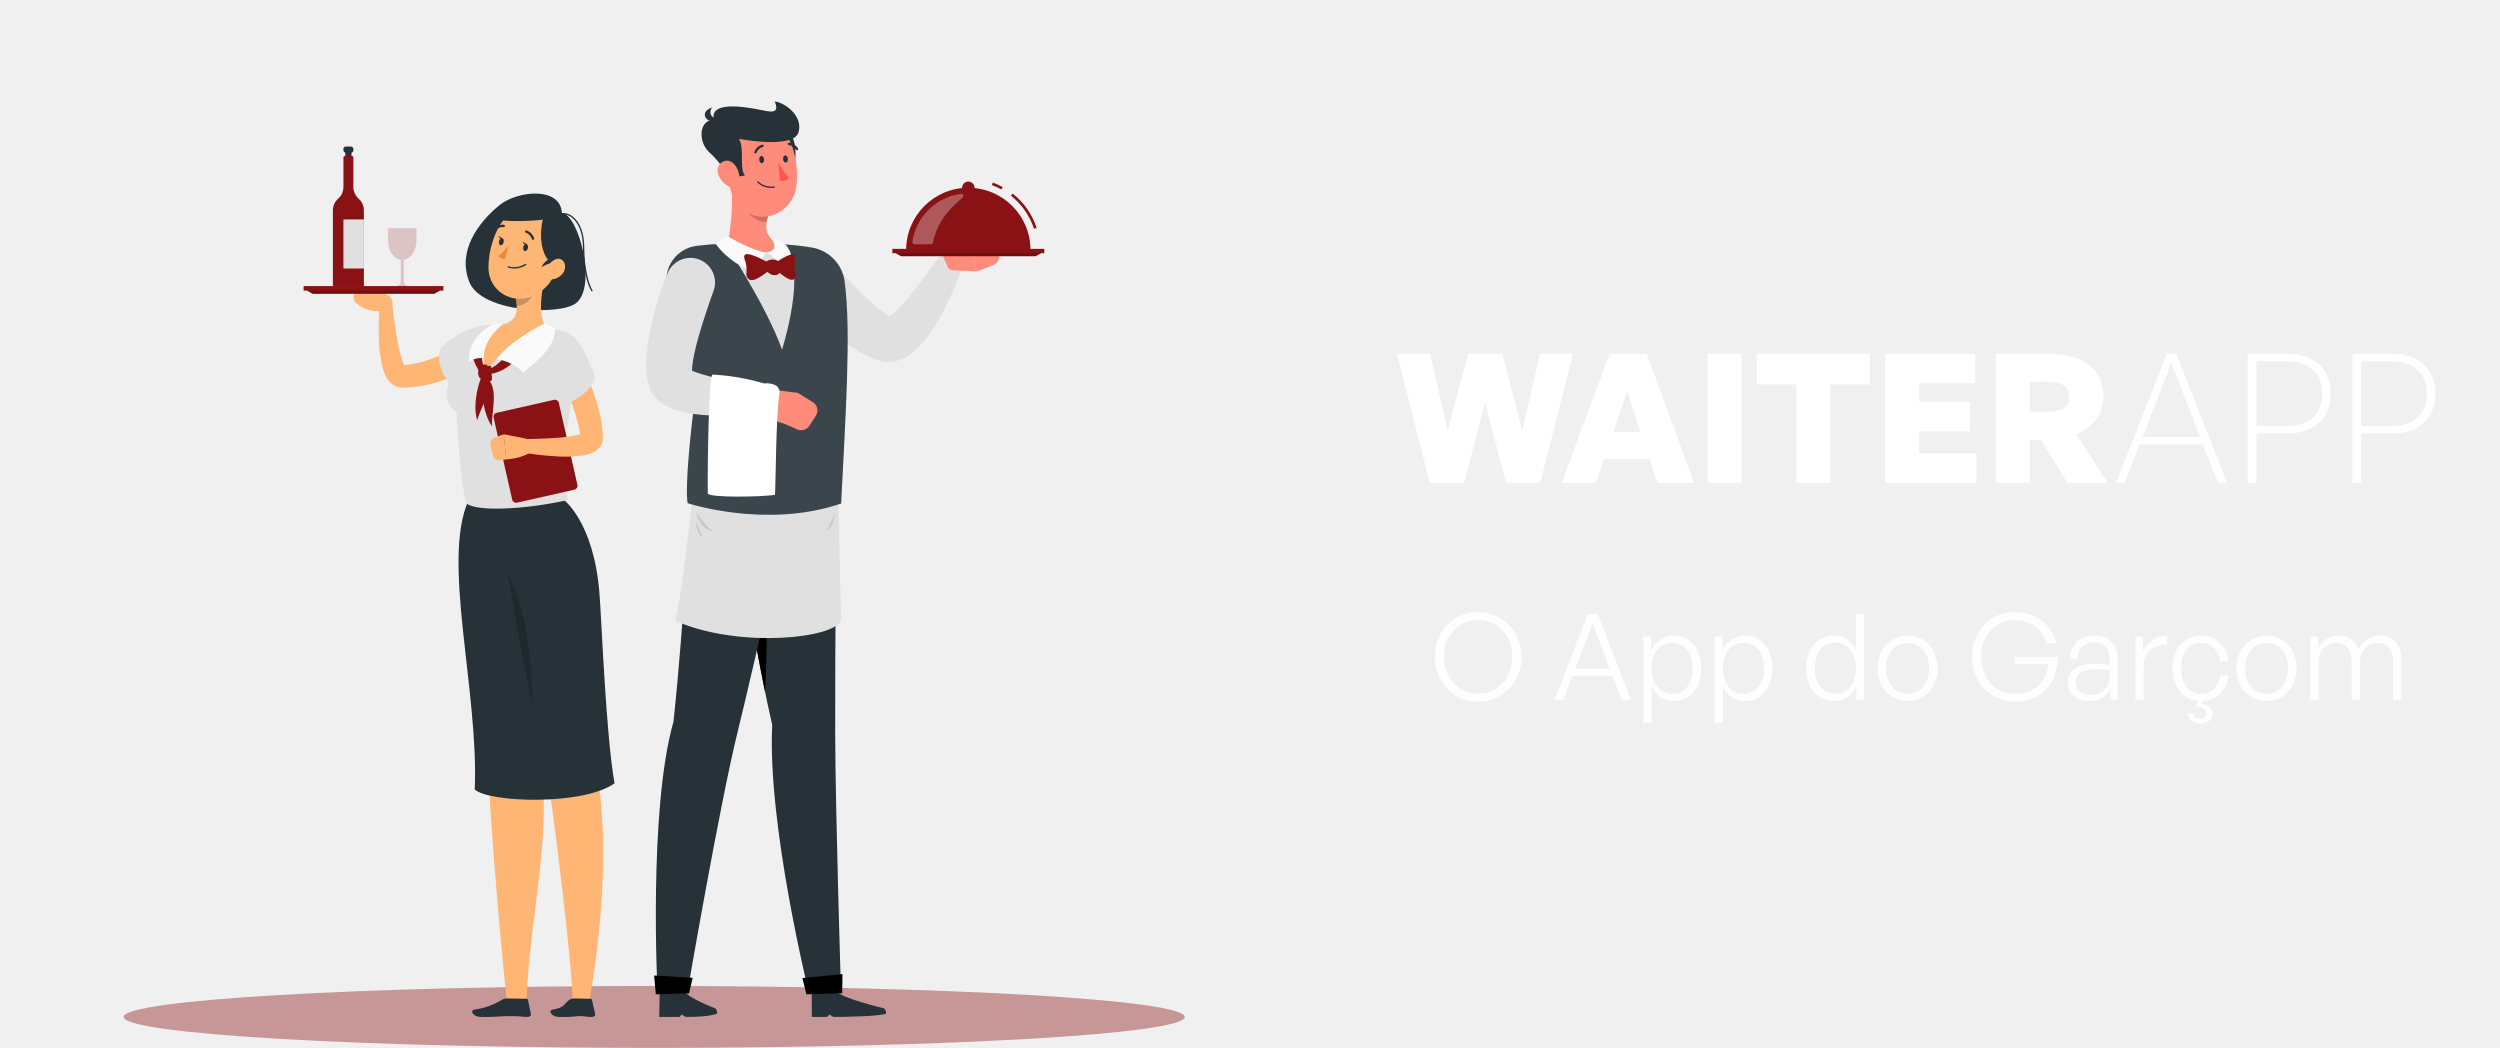
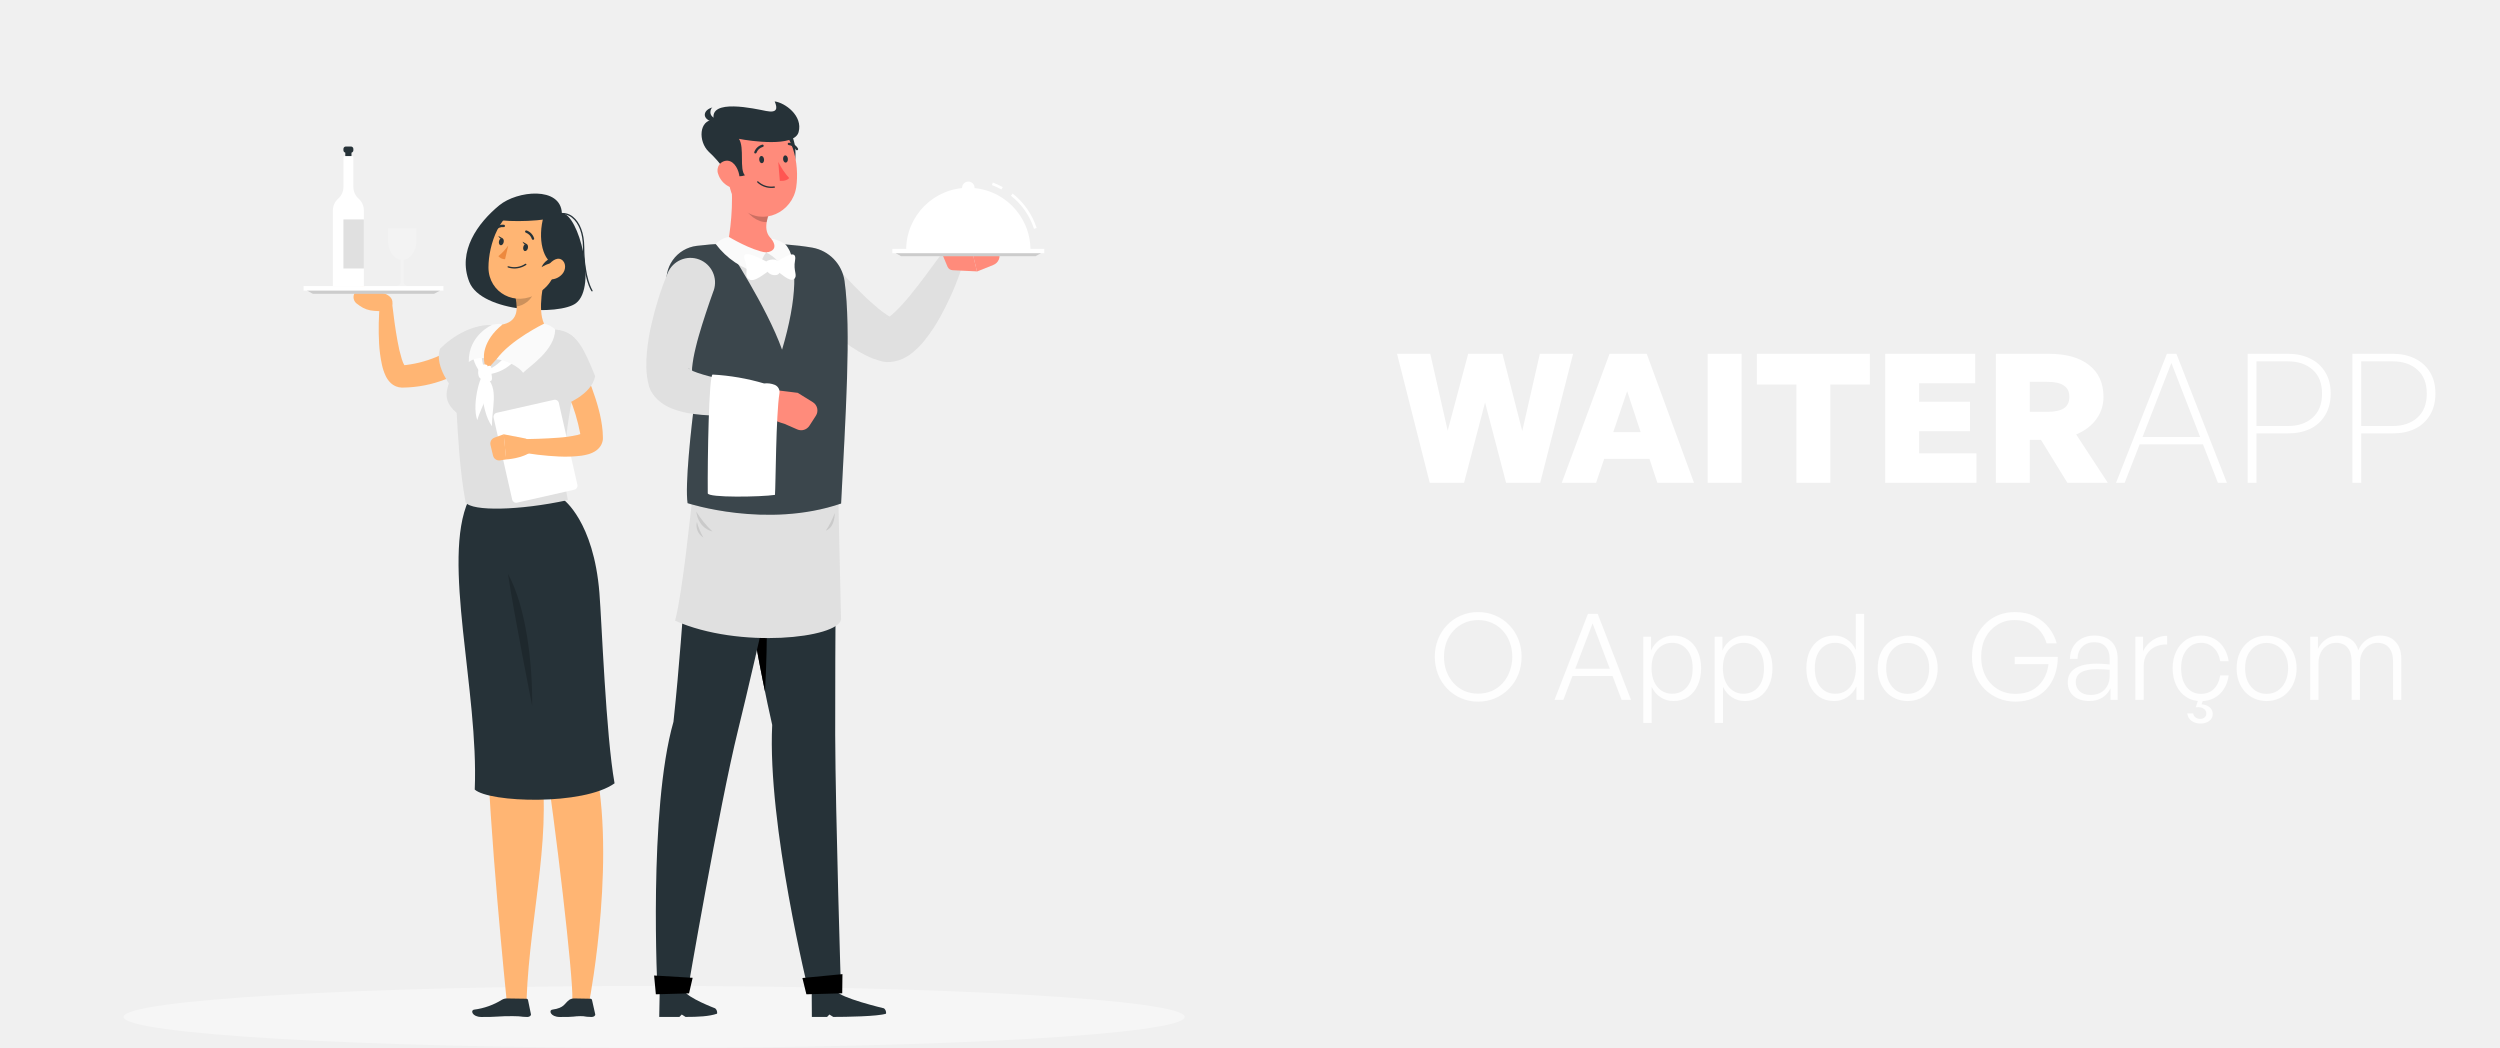
<svg xmlns="http://www.w3.org/2000/svg" width="334" height="140" fill="none">
-   <path fill="#8A1114" d="M87.395 140c39.148 0 70.883-1.853 70.883-4.138 0-2.286-31.735-4.139-70.883-4.139-39.147 0-70.882 1.853-70.882 4.139 0 2.285 31.735 4.138 70.882 4.138Z" opacity=".4" />
+   <path fill="#fff" d="M87.395 140c39.148 0 70.883-1.853 70.883-4.138 0-2.286-31.735-4.139-70.883-4.139-39.147 0-70.882 1.853-70.882 4.139 0 2.285 31.735 4.138 70.882 4.138Z" opacity=".4" />
  <path fill="#263238" d="M66.7 27.434c-2.848 2.347-5.63 6.13-4 10.236 1.63 4.106 12.064 4.519 14.258 2.83 2.852-2.194.333-11.962-1.89-12.02-.168-3.623-5.988-3.01-8.368-1.046Z" />
  <path fill="#FFB573" d="M62.711 66.972s1.145 20.816 2.406 32.087c.128 10.583 2.559 34.492 2.559 34.492h2.672c.45-11.863 3.751-22.94 1.558-33.403 5.118-20.546 1.612-33.162 1.612-33.162l-10.807-.014Z" />
  <path fill="#FFB573" d="M65.621 66.986s5.502 23.09 7.008 32.924c1.587 10.332 3.949 30.38 3.84 33.634h2.306s3.875-20.283.289-33.268c2.957-29.247-4.34-33.268-4.34-33.268l-9.103-.022ZM52.428 40.28c-.172-1.246-2.46-1.352-2.46-1.352l-1.098-.552a.87.87 0 0 0-1.18.263l-.366.607a1.097 1.097 0 0 0 .406 1.367l.332.241c.566.405 1.236.64 1.93.677l1.013.055a1.86 1.86 0 0 0 .658-.08 1.097 1.097 0 0 0 .754-1.226h.01Z" />
  <path fill="#FFB573" d="M64.48 47.574a5.51 5.51 0 0 1-.314.303l-.288.256c-.19.161-.388.31-.582.46a17.55 17.55 0 0 1-1.21.82c-.829.499-1.7.924-2.603 1.272a16.142 16.142 0 0 1-5.637 1.097h-.168a2.15 2.15 0 0 1-.764-.158 2.365 2.365 0 0 1-.732-.475 3.221 3.221 0 0 1-.661-.936 7.11 7.11 0 0 1-.508-1.546 18.094 18.094 0 0 1-.366-2.786 35.677 35.677 0 0 1 .11-5.381.819.819 0 0 1 1.627-.022v.022c.197 1.703.424 3.433.73 5.089.136.802.323 1.594.56 2.372.095.319.224.625.388.914.065.106.131.157.102.12a.45.45 0 0 0-.175-.116.698.698 0 0 0-.187-.055h-.099a16.077 16.077 0 0 0 2.333-.387c.76-.19 1.505-.435 2.23-.732a14.58 14.58 0 0 0 2.08-1.096 13.5 13.5 0 0 0 1.411-.998l.212-.176.161-.143.095-.084a1.642 1.642 0 0 1 2.252 2.388l.004-.022Z" />
  <path fill="#E0E0E0" d="M66.28 43.516c-2.893-.483-5.928 1.484-7.5 3.084-.811 2.442 1.788 5.41 1.788 5.41s3.703-2.273 5.038-3.827c1.334-1.553 2.34-4.39.672-4.668Z" />
  <path fill="#263238" d="M75.236 66.708s4.08 2.896 4.848 12.521c.307 3.791.859 18.916 2.021 25.423-4.186 2.99-16.718 2.581-18.68.833.555-13.16-4.476-30.617-.827-38.645 6.04-.742 12.638-.132 12.638-.132Z" />
  <path fill="#000" d="M71.098 94.313c.055-5.53-.76-13.142-3.236-17.654.845 5.63 3.236 17.654 3.236 17.654Z" opacity=".2" />
  <path fill="#E0E0E0" d="M60.682 47.976c0 3.133-2.497 4.778.33 7.19.167 2.706.365 7.55 1.195 11.963.859 1.195 7.14 1.096 13.665-.318-.852-3.784-.537-9.948 1.697-18.378a3.505 3.505 0 0 0-2.794-4.318 32.452 32.452 0 0 0-1.689-.256c-2.04-.3-4.1-.454-6.163-.46-.666 0-1.356.044-2.015.088a4.504 4.504 0 0 0-4.226 4.489Z" />
-   <path fill="#8A1114" d="m74.014 53.416-7.66 1.734a.541.541 0 0 0-.407.647l2.48 10.95a.541.541 0 0 0 .646.408l7.66-1.734a.541.541 0 0 0 .407-.648l-2.48-10.95a.541.541 0 0 0-.646-.407Zm-6.334-5.978s-1.24 1.485-2.263 1.828l-.117.732a5.55 5.55 0 0 0 3.374-1.74l-.995-.82Zm-3.367-.895s-.052 1.93.482 2.873l-.398.63a5.56 5.56 0 0 1-1.382-3.54l1.297.037Z" />
+   <path fill="#fff" d="m74.014 53.416-7.66 1.734a.541.541 0 0 0-.407.647l2.48 10.95a.541.541 0 0 0 .646.408l7.66-1.734a.541.541 0 0 0 .407-.648l-2.48-10.95a.541.541 0 0 0-.646-.407Zm-6.334-5.978s-1.24 1.485-2.263 1.828l-.117.732a5.55 5.55 0 0 0 3.374-1.74l-.995-.82Zm-3.367-.895s-.052 1.93.482 2.873l-.398.63a5.56 5.56 0 0 1-1.382-3.54l1.297.037Z" />
  <path fill="#FFB573" d="M72.834 36.906c-.49 1.945-1.064 5.531.252 6.946 0 0-4.902 1.338-8.097 5.725-1.463-4.61 1.948-6.185 1.948-6.185 2.234-.366 2.263-1.997 1.956-3.561l3.941-2.925Z" />
  <path fill="#000" d="m71.23 38.102-2.333 1.736a6.4 6.4 0 0 1 .131 1.097c.849-.059 2.055-.896 2.194-1.77a3.08 3.08 0 0 0 .007-1.063Z" opacity=".2" />
  <path fill="#FFB573" d="M75.108 33.44c-.94 3.152-1.268 4.508-3.246 5.747-2.976 1.861-6.58-.054-6.603-3.44 0-3.049 1.525-7.677 4.914-8.181 3.389-.505 5.89 2.72 4.935 5.874Z" />
  <path fill="#263238" d="M72.651 28.838c-.888 3.038-.127 6.215 1.686 6.58 2.519-.94 2.394-3.736 1.75-5.016-.642-1.28-2.924-3.315-3.436-1.564Z" />
  <path fill="#263238" d="M74.03 34.296c-1.4.464-1.671 1.404-1.671 1.404s.961-.68 1.883-.552a1.974 1.974 0 0 1-.212-.852Zm-3.499-1.152c-.062.26-.249.435-.42.395-.172-.04-.264-.292-.201-.552.062-.26.248-.439.42-.395.172.044.249.293.201.552Zm-3.243-.771c-.062.26-.248.435-.42.391-.172-.044-.263-.289-.201-.552.062-.263.248-.435.42-.391.172.044.267.289.201.552Z" />
  <path fill="#263238" d="m67.168 31.854-.589-.34s.209.57.589.34Z" />
  <path fill="#ED893E" d="M67.903 32.797a6.904 6.904 0 0 1-1.324 1.426 1.193 1.193 0 0 0 .896.413l.428-1.839Z" />
  <path fill="#FFB573" d="M75.126 36.603a2.08 2.08 0 0 1-1.568.73c-.764-.021-.896-.898-.475-1.619.365-.65 1.228-1.422 1.894-1.053.665.37.668 1.35.15 1.942Z" />
  <path fill="#263238" d="M71.142 32.026a.168.168 0 0 1-.084-.096 1.31 1.31 0 0 0-.79-.84.161.161 0 0 1-.088-.25.15.15 0 0 1 .165-.054 1.616 1.616 0 0 1 1.012 1.05.15.15 0 0 1-.098.197.16.16 0 0 1-.117-.007Zm-5.031-1.21a.165.165 0 0 1-.113-.04.16.16 0 0 1 0-.224 1.546 1.546 0 0 1 1.33-.526.165.165 0 0 1 .136.183.157.157 0 0 1-.18.131 1.216 1.216 0 0 0-1.049.424.16.16 0 0 1-.124.052Zm4.292 1.813-.589-.344s.209.574.59.344Z" />
  <path fill="#FFB573" d="m70.213 58.585-2.925-.567.33 3.36s2.193-.095 3.443-1.097l.117-.438c-.135-.728-.3-.995-.965-1.258Z" />
  <path fill="#FFB573" d="m65.53 59.452.34 1.422a.84.84 0 0 0 .943.632l.819-.128-.329-3.36-1.247.454a.837.837 0 0 0-.526.98Zm11.223-12.88a43.674 43.674 0 0 1 2.322 5.264c.329.903.64 1.828.888 2.775.271.981.455 1.985.548 2.998.022.267.033.541.037.819v.256a2.071 2.071 0 0 1-.307.888c-.17.263-.391.488-.65.662a3.428 3.428 0 0 1-1.04.464 7.057 7.057 0 0 1-.85.18c-.997.125-2.003.163-3.006.113a38.89 38.89 0 0 1-5.663-.68.815.815 0 0 1 .14-1.62c1.827-.033 3.677-.08 5.457-.216.853-.059 1.7-.18 2.534-.365.17-.04.337-.09.5-.154a.57.57 0 0 0 .22-.117.464.464 0 0 0-.168.172.927.927 0 0 0-.14.399.47.47 0 0 0 0 .073c0-.187-.032-.366-.061-.57a24.345 24.345 0 0 0-1.488-4.94 73.957 73.957 0 0 0-2.194-4.91v-.029a1.646 1.646 0 0 1 2.925-1.484l-.004.022Z" />
  <path fill="#E0E0E0" d="M74.966 44.229c2.094.387 3.027 2.27 4.547 6.028-.464 2.53-4.182 3.86-4.182 3.86s-2.135-3.783-2.559-5.79c-.424-2.007.08-4.49 2.194-4.098Z" />
  <path fill="#263238" d="M70.538 133.58a.228.228 0 0 0-.24-.149l-2.48-.037a1.356 1.356 0 0 0-.73.157 9.291 9.291 0 0 1-3.737 1.335c-.526.08-.289.968.954.983 2.051.022 2.424-.132 4.175-.113 1.495.018.782.084 1.97.113.286 0 .52-.179.483-.366l-.395-1.923Zm8.552 0a.23.23 0 0 0-.242-.149l-2.022-.037a1.338 1.338 0 0 0-.73.157c-.732.508-.63 1.097-2.297 1.335-.526.08-.267.968.976.983 2.051.022 1.927-.113 2.76-.113.834 0 .322.084 1.514.113.285 0 .515-.179.472-.366l-.432-1.923Z" />
  <path fill="#FAFAFA" d="M66.33 48.002c1.039.043 2.943.895 3.554 1.805.863-.895 4.233-2.975 4.292-5.794a2.925 2.925 0 0 0-1.495-.768s-4.497 2.175-6.35 4.757Zm-1.681-.147s-.282-2.277 2.475-4.49c-.278-.226-1.367.03-1.367.03s-3.221 1.386-3.126 4.972a2.767 2.767 0 0 1 2.018-.512Z" />
-   <path fill="#8A1114" d="M64.24 48.82c-.4.187-.556 1.485 0 1.788.555.303.5-.936.822-1.36.322-.424-.124-.753-.823-.428Z" />
-   <path fill="#8A1114" d="M64.73 49.325c-.286.365.083 1.608.697 1.605.615-.004.085-1.097.205-1.638.12-.541-.416-.61-.903.033Z" />
-   <path fill="#8A1114" d="M64.813 50.25c-.683-1.057-.73 4.511.925 6.705-.11-2.161 1.05-5.225-.925-6.705Z" />
-   <path fill="#8A1114" d="M64.751 50.202c-.303-1.075-1.828 3.634-.983 5.934.479-1.861 2.266-4.157.983-5.934Z" />
+   <path fill="#fff" d="M64.24 48.82c-.4.187-.556 1.485 0 1.788.555.303.5-.936.822-1.36.322-.424-.124-.753-.823-.428Z" />
+   <path fill="#fff" d="M64.73 49.325c-.286.365.083 1.608.697 1.605.615-.004.085-1.097.205-1.638.12-.541-.416-.61-.903.033Z" />
+   <path fill="#fff" d="M64.813 50.25c-.683-1.057-.73 4.511.925 6.705-.11-2.161 1.05-5.225-.925-6.705Z" />
+   <path fill="#fff" d="M64.751 50.202c-.303-1.075-1.828 3.634-.983 5.934.479-1.861 2.266-4.157.983-5.934Z" />
  <path fill="#263238" d="M69.847 35.641c.16-.07.313-.152.457-.248a.087.087 0 0 0 .02-.096.086.086 0 0 0-.02-.029.099.099 0 0 0-.131-.022 2.625 2.625 0 0 1-2.245.326.093.093 0 0 0-.07-.002.092.092 0 0 0-.05.05.091.091 0 0 0 .054.116 2.78 2.78 0 0 0 1.985-.095Z" />
-   <path fill="#8A1114" d="M59.238 38.218H40.561v.607h18.677v-.607Zm-.446.607H41.007l.782.424h16.22l.783-.424Z" />
+   <path fill="#fff" d="M59.238 38.218H40.561v.607h18.677v-.607Zm-.446.607H41.007l.782.424h16.22l.783-.424Z" />
  <path fill="#000" d="M58.792 38.825H41.007l.782.424h16.22l.783-.424Z" opacity=".2" />
  <path fill="#263238" d="M46.545 21.961a.417.417 0 0 1-.413-.413v-1.385a.417.417 0 0 1 .413-.414.417.417 0 0 1 .413.414v1.385a.417.417 0 0 1-.413.413Z" />
  <path fill="#263238" d="M47.21 20.078v-.182a.322.322 0 0 0-.321-.322h-.687a.322.322 0 0 0-.322.322v.182c0 .178.144.322.322.322h.687a.322.322 0 0 0 .322-.322Z" />
-   <path fill="#8A1114" d="M47.207 24.97v-3.952a.165.165 0 0 0-.16-.165h-1.003a.165.165 0 0 0-.16.165v3.952a2.1 2.1 0 0 1-.706 1.572 2.127 2.127 0 0 0-.706 1.576v10.137h4.142V28.118a2.115 2.115 0 0 0-.705-1.576 2.11 2.11 0 0 1-.702-1.572Z" />
+   <path fill="#fff" d="M47.207 24.97v-3.952a.165.165 0 0 0-.16-.165h-1.003a.165.165 0 0 0-.16.165v3.952a2.1 2.1 0 0 1-.706 1.572 2.127 2.127 0 0 0-.706 1.576v10.137h4.142V28.118a2.115 2.115 0 0 0-.705-1.576 2.11 2.11 0 0 1-.702-1.572Z" />
  <path fill="#E0E0E0" d="M48.614 29.317H45.88v6.554h2.734v-6.554Z" />
-   <path fill="#8A1114" d="M52.497 38.218h-.494c.165.012.33.012.494 0Zm2.979 0h-.497c.166.011.332.011.497 0Z" />
-   <path fill="#8A1114" d="M51.835 30.486v1.664c0 1.323.753 2.424 1.707 2.559v2.925c0 .45-.438.577-.778.606h1.948c-.34-.029-.778-.157-.778-.606v-2.925c.954-.132 1.707-1.232 1.707-2.56v-1.663h-3.806Z" opacity=".2" />
+   <path fill="#fff" d="M52.497 38.218h-.494c.165.012.33.012.494 0Zm2.979 0h-.497c.166.011.332.011.497 0Z" />
+   <path fill="#fff" d="M51.835 30.486v1.664c0 1.323.753 2.424 1.707 2.559v2.925c0 .45-.438.577-.778.606h1.948c-.34-.029-.778-.157-.778-.606v-2.925c.954-.132 1.707-1.232 1.707-2.56v-1.663h-3.806Z" opacity=".2" />
  <path fill="#263238" d="M74.487 28.922c-1.463.621-6.361.811-8.28.395 1.984-2.804 6.444-3.627 8.28-.395Zm4.61 10.017a.095.095 0 0 1-.073-.037c-.048-.066-1.127-1.652-1.148-5.9 0-1.773-.545-3.2-1.463-3.92a1.978 1.978 0 0 0-1.736-.394.09.09 0 0 1-.07-.012.092.092 0 0 1 .029-.167 2.193 2.193 0 0 1 1.887.427c.969.757 1.528 2.238 1.539 4.062.022 4.182 1.097 5.784 1.097 5.798a.09.09 0 0 1 .015.069.092.092 0 0 1-.037.06.102.102 0 0 1-.04.014Zm26.307-21.522c1.02 1.396 1.016 3.572.669 4.752-1.828-.83-1.543-3.213-1.543-3.213l.874-1.539Z" />
  <path fill="#E0E0E0" d="m110.869 34.702 1.053 1.159 1.097 1.177a69.043 69.043 0 0 0 2.215 2.27c.366.365.731.731 1.123 1.053.391.322.731.665 1.115.961.384.296.731.56 1.071.786.256.172.525.324.804.454l-.559-.088a.73.73 0 0 0-.475.106s.087 0 .212-.073c.339-.208.654-.453.939-.731a22.906 22.906 0 0 0 2.095-2.278 64.266 64.266 0 0 0 2.054-2.632 275.66 275.66 0 0 0 2.018-2.738l.033-.04a1.65 1.65 0 0 1 2.896 1.462 36.209 36.209 0 0 1-1.283 3.403 41.168 41.168 0 0 1-1.609 3.29 22.558 22.558 0 0 1-2.15 3.243 10.989 10.989 0 0 1-1.623 1.638 6.21 6.21 0 0 1-1.29.804 4.792 4.792 0 0 1-2.168.446 2.176 2.176 0 0 1-.41-.055l-.153-.032a10.164 10.164 0 0 1-2.307-.86 16.24 16.24 0 0 1-1.773-1.049 28.139 28.139 0 0 1-2.976-2.306 43.386 43.386 0 0 1-2.607-2.49 46.736 46.736 0 0 1-1.21-1.309 47.229 47.229 0 0 1-1.18-1.39 3.293 3.293 0 0 1 .57-4.365 3.29 3.29 0 0 1 4.401.11l.077.074Z" />
  <path fill="#FF8B7B" d="m127.269 36.102 3.258.157-1.057-4.387s-3.031.223-3.517 1.78a.794.794 0 0 0 .029.527l.6 1.437a.786.786 0 0 0 .687.486Z" />
  <path fill="#FF8B7B" d="m133.433 33.656-.629-1.462a1.308 1.308 0 0 0-1.51-.753l-1.828.45 1.057 4.386 2.193-.884a1.31 1.31 0 0 0 .727-.717 1.3 1.3 0 0 0-.01-1.02Z" />
  <path fill="#263238" d="M103.166 96.854c-3.458-15.212-5.597-33.553-5.597-33.553l14.181-.227s-.197 24.717-.168 35.07c.037 10.767.783 34.46.783 34.46h-4.303s-5.554-22.443-4.896-35.75Z" />
  <path fill="#000" d="m102.062 75.866-2.244 3.327c.669 4.153 1.462 8.726 2.387 13.208.388-6.887.322-14.89-.143-16.535Z" />
  <path fill="#263238" d="M118.104 134.714s-5.926-1.397-6.372-2.336h-3.29l.022 3.484h2.032l.311-.322.516.322c1.645 0 6.017-.066 7.052-.435a.774.774 0 0 0-.271-.713ZM89.976 96.426c1.642-15.3 1.59-25.52 3.59-33.06l12.913-.193s-5.378 24.267-7.875 34.365c-2.497 10.097-6.77 35.059-6.77 35.059h-3.985s-1.254-24.34 2.127-36.17Z" />
  <path fill="#E0E0E0" d="M92.543 66.346c-.286 1.828-1.302 12.642-2.355 16.58 8.61 3.82 21.771 2.317 22.177-.161-.121-4.592-.366-16.419-.366-16.419H92.543Z" />
  <path fill="#000" d="M93.022 68.353a13.085 13.085 0 0 0 2.16 2.65s-1.857-.332-2.16-2.65Zm17.306 2.548a10.7 10.7 0 0 0 1.192-2.365s.084 1.868-1.192 2.365Zm-17.226-1.169c.199.732.492 1.435.874 2.09a1.927 1.927 0 0 1-.874-2.09Z" opacity=".1" />
  <path fill="#263238" d="M95.548 134.714s-3.696-1.397-4.12-2.336h-3.29l-.066 3.484h2.694l.318-.322.508.322c1.645 0 3.162-.066 4.208-.435a.75.75 0 0 0-.252-.713Zm-2.457-101.87c4.563-.566 11.077-.511 15.446.242a5.29 5.29 0 0 1 4.292 4.449c.917 6.599.128 18.13-.457 29.736-9.981 3.415-20.51-.047-20.51-.047-.365-2.34.454-10.014 1.002-14.108-.822-4.23-2.559-9.074-3.721-14.693a4.604 4.604 0 0 1 3.948-5.579Z" />
  <path fill="#fff" d="M93.091 32.844c4.563-.566 11.077-.511 15.446.242a5.29 5.29 0 0 1 4.292 4.449c.917 6.599.128 18.13-.457 29.736-9.981 3.415-20.51-.047-20.51-.047-.365-2.34.454-10.014 1.002-14.108-.822-4.23-2.559-9.074-3.721-14.693a4.604 4.604 0 0 1 3.948-5.579Z" opacity=".1" />
  <path fill="#FF8B7B" d="m97.606 24.133 5.191 4.259c-.672 1.787-.884 3.655 2.048 4.361.731.969-.366 2.669-1.668 3.33-3.078-.701-4.85-1.528-6.046-3.17.376-1.286.976-6.137.475-8.78Z" />
  <path fill="#000" d="m99.77 25.91 3.027 2.478a6.692 6.692 0 0 0-.365 1.28c-1.174.084-2.804-1.097-2.877-2.172a4.362 4.362 0 0 1 .215-1.587Z" opacity=".2" />
  <path fill="#FF8B7B" d="M96.86 21.23c.475 3.257.585 5.188 2.38 6.716 2.702 2.3 6.621.427 7.133-2.925.457-3.009-.395-7.83-3.711-8.84a4.537 4.537 0 0 0-5.802 5.049Z" />
  <path fill="#263238" d="M96.83 22.733a2.56 2.56 0 0 0 2.695.69c-.782-.793-.022-3.695-.804-4.876 1.514.3 7.407 1.155 7.97-.889.61-2.193-1.828-3.944-3.196-4.109.403.914.366 1.576-1.133 1.28-1.499-.296-7.677-1.722-6.993 1.173-1.99 0-2.124 2.896-.67 4.281a14.985 14.985 0 0 1 2.132 2.45Z" />
  <path fill="#263238" d="M95.734 15.863c-1.192-.296-.819-1.393-.552-1.506-1.115.27-1.52 1.367-.175 1.872 1.345.504.727-.366.727-.366Z" />
  <path fill="#FF8B7B" d="M95.943 23.23a2.83 2.83 0 0 0 1.396 1.67c.896.457 1.546-.296 1.462-1.239-.069-.852-.614-2.113-1.594-2.193a1.291 1.291 0 0 0-1.264 1.762Z" />
  <path fill="#263238" d="M101.434 21.347c.022.267.182.472.365.457.183-.015.3-.249.278-.512-.022-.263-.183-.472-.366-.457-.182.015-.299.245-.277.512Zm3.187-.077c.022.267.183.472.366.454.183-.019.296-.245.274-.512-.022-.267-.183-.468-.365-.454-.183.015-.296.245-.275.512Z" />
  <path fill="#FF5652" d="M103.974 21.628a9.423 9.423 0 0 0 1.463 2.165c-.435.482-1.254.365-1.254.365l-.209-2.53Z" />
  <path fill="#263238" d="M100.94 20.499a.144.144 0 0 1-.077 0 .154.154 0 0 1-.087-.205 1.572 1.572 0 0 1 1.063-.972.158.158 0 1 1 .063.31 1.253 1.253 0 0 0-.838.78.157.157 0 0 1-.05.059.158.158 0 0 1-.074.028Zm5.531-.424a.152.152 0 0 1-.131-.073 1.24 1.24 0 0 0-.947-.618.156.156 0 0 1-.143-.1.157.157 0 0 1-.011-.061.16.16 0 0 1 .165-.154 1.559 1.559 0 0 1 1.206.768.163.163 0 0 1 .018.118.161.161 0 0 1-.069.098.133.133 0 0 1-.088.022Z" />
  <path fill="#E0E0E0" d="M97.13 32.914s5.327 8.094 7.353 13.804c1.996-6.7 2.226-12.064.365-13.965-.599.757-3.012 1.78-7.717.16Zm-1.816 5.981-.516 1.462-.511 1.521a75.181 75.181 0 0 0-.94 3.027c-.146.5-.274.998-.391 1.488-.117.49-.23.976-.311 1.44-.08.465-.142.914-.183 1.316-.02.308-.02.617 0 .925l-.19-.533c-.153-.29-.31-.366-.318-.366-.007 0 .051.073.165.154.34.2.702.362 1.078.482.972.327 1.965.588 2.972.782 1.071.212 2.175.366 3.29.549 1.116.183 2.263.31 3.367.468h.052a1.65 1.65 0 0 1 .084 3.25 36.097 36.097 0 0 1-3.601.497 37.88 37.88 0 0 1-3.656.157 22.727 22.727 0 0 1-3.875-.34 11.194 11.194 0 0 1-2.194-.647 6.043 6.043 0 0 1-1.323-.753 4.78 4.78 0 0 1-1.426-1.689 2.187 2.187 0 0 1-.15-.388l-.04-.15a10.235 10.235 0 0 1-.347-2.438c-.018-.687.008-1.374.077-2.058.116-1.25.318-2.489.603-3.71a40.79 40.79 0 0 1 .943-3.481 39.302 39.302 0 0 1 1.232-3.389 3.29 3.29 0 0 1 6.145 2.343l-.036.08Z" />
  <path fill="#FF8B7B" d="m103.346 52.081 3.231.402-1.784 4.135s-2.95-.73-3.162-2.354a.77.77 0 0 1 .121-.512l.833-1.312a.787.787 0 0 1 .761-.359Zm5.655 3.462-.87 1.346a1.308 1.308 0 0 1-1.616.482l-1.722-.753 1.784-4.135 2.015 1.247a1.295 1.295 0 0 1 .585.82 1.309 1.309 0 0 1-.176.993Z" />
  <path fill="#FAFAFA" d="M97.39 31.656a3.039 3.039 0 0 0-1.766.95 10.602 10.602 0 0 0 5.85 3.913c-.168-.56.336-2.194.892-2.779-2.044-.303-4.976-2.084-4.976-2.084Z" />
  <path fill="#FAFAFA" d="M103.006 31.857a5.029 5.029 0 0 1 1.934.794s2.047 2.285-.366 3.575c.164-.56-1.097-2.05-2.226-2.486 2.04-.303.658-1.883.658-1.883Z" />
-   <path fill="#8A1114" d="M102.574 35.042c-1.616-.867-3.615-1.806-3.06-.29.556 1.518-.179 2.044.545 2.56.724.515 2.194-.9 2.68-1.097.486-.197-.165-1.173-.165-1.173Zm1.145-.012c1.232-.83 2.774-1.729 2.5-.248-.274 1.48.406 1.996-.132 2.497-.537.5-1.919-.9-2.358-1.097-.438-.197-.01-1.151-.01-1.151Z" />
-   <path fill="#8A1114" d="M102.355 34.925c.365-.22 1.257-.497 1.7.098.442.596.3 1.594-.311 1.715a1.234 1.234 0 0 1-1.192-.42 1.095 1.095 0 0 0-.197-1.393Z" />
+   <path fill="#fff" d="M102.574 35.042c-1.616-.867-3.615-1.806-3.06-.29.556 1.518-.179 2.044.545 2.56.724.515 2.194-.9 2.68-1.097.486-.197-.165-1.173-.165-1.173Zm1.145-.012c1.232-.83 2.774-1.729 2.5-.248-.274 1.48.406 1.996-.132 2.497-.537.5-1.919-.9-2.358-1.097-.438-.197-.01-1.151-.01-1.151Z" />
+   <path fill="#fff" d="M102.355 34.925c.365-.22 1.257-.497 1.7.098.442.596.3 1.594-.311 1.715a1.234 1.234 0 0 1-1.192-.42 1.095 1.095 0 0 0-.197-1.393Z" />
  <path fill="#000" d="m92.056 132.714-4.434.124-.234-2.511 5.151.307-.483 2.08Zm20.466-.007-4.789.131-.531-2.175 5.349-.519-.029 2.563Z" />
  <path fill="#fff" d="M102.084 51.23a30.043 30.043 0 0 0-6.88-1.189c-.497.03-.687 11.264-.647 15.86 0 .62 7.151.496 8.979.215.102-1.283.124-10.65.599-13.578a1.037 1.037 0 0 0-.621-1.119 2.905 2.905 0 0 0-1.43-.19Z" />
-   <path fill="#8A1114" d="M139.516 33.247h-20.297v.577h20.297v-.577Zm-.424.577h-19.449l.746.406h17.961l.742-.406Z" />
+   <path fill="#fff" d="M139.516 33.247h-20.297v.577h20.297v-.577Zm-.424.577h-19.449l.746.406h17.961l.742-.406Z" />
  <path fill="#000" d="M139.092 33.824h-19.449l.746.406h17.961l.742-.406Z" opacity=".2" />
-   <path fill="#8A1114" d="M130.205 25.087a.84.84 0 0 1-.998.825.836.836 0 0 1-.305-1.517.838.838 0 0 1 1.303.692Zm7.937 5.48a9.218 9.218 0 0 0-3.079-4.416l.227-.29a9.594 9.594 0 0 1 3.203 4.596l-.351.11Zm-4.347-5.257a9.11 9.11 0 0 0-1.276-.581l.124-.344a9.61 9.61 0 0 1 1.327.618l-.175.307Z" />
-   <path fill="#8A1114" d="M129.368 25.087a8.303 8.303 0 0 0-8.303 8.302h16.605a8.302 8.302 0 0 0-8.302-8.302Z" />
+   <path fill="#fff" d="M130.205 25.087a.84.84 0 0 1-.998.825.836.836 0 0 1-.305-1.517.838.838 0 0 1 1.303.692Zm7.937 5.48a9.218 9.218 0 0 0-3.079-4.416l.227-.29a9.594 9.594 0 0 1 3.203 4.596l-.351.11Zm-4.347-5.257a9.11 9.11 0 0 0-1.276-.581l.124-.344a9.61 9.61 0 0 1 1.327.618l-.175.307Z" />
+   <path fill="#fff" d="M129.368 25.087a8.303 8.303 0 0 0-8.303 8.302h16.605a8.302 8.302 0 0 0-8.302-8.302Z" />
  <path fill="#fff" d="M122.21 32.647h2.146a.322.322 0 0 0 .31-.263c.432-2.274 1.788-4.256 3.945-5.977a.286.286 0 0 0 .085-.338.288.288 0 0 0-.301-.174 7.577 7.577 0 0 0-6.503 6.394.32.32 0 0 0 .077.251.315.315 0 0 0 .241.107Z" opacity=".3" />
  <path fill="#263238" d="M102.954 25.109c.171.007.343-.001.512-.026a.087.087 0 0 0 .056-.037.09.09 0 0 0 .014-.065.104.104 0 0 0-.11-.077 2.558 2.558 0 0 1-2.128-.665.086.086 0 0 0-.098-.02.102.102 0 0 0-.03.02.094.094 0 0 0-.024.064c0 .023.008.046.024.064a2.718 2.718 0 0 0 1.784.742Z" />
  <path fill="#fff" d="m201.212 64.5-2.808-10.728-2.808 10.728h-4.584l-4.368-17.232h4.44l2.328 10.272 2.736-10.272h4.584l2.64 10.32 2.352-10.32h4.44L205.772 64.5h-4.56Zm12.48-6.768h7.32l1.176 3.576h-9.696l1.2-3.576Zm7.728 6.768-4.032-12.24-4.152 12.24h-4.584l6.384-17.232h4.968l6.312 17.232h-4.896Zm11.257 0h-4.536V47.268h4.536V64.5Zm11.858 0h-4.536V51.372h-5.28v-4.104h15.096v4.104h-5.28V64.5Zm19.517-3.936V64.5H251.86V47.268h12.024v3.936h-7.488v2.472h6.792v3.936h-6.792v2.952h7.656Zm7.133 3.936h-4.536V47.268h7.056c2.336 0 4.136.504 5.4 1.512 1.28.992 1.92 2.408 1.92 4.248 0 1.104-.32 2.096-.96 2.976-.624.864-1.52 1.544-2.688 2.04l4.224 6.456h-5.4l-3.528-5.736h-1.488V64.5Zm0-13.488v4.008h2.328c1.008 0 1.752-.16 2.232-.48.48-.32.72-.824.72-1.512 0-.688-.24-1.192-.72-1.512-.48-.336-1.224-.504-2.232-.504h-2.328Zm14.76 7.368h8.544l.36.984h-9.528l.624-.984Zm10.368 6.12-6.216-16.008-6.24 16.008h-1.152l6.792-17.232h1.272l6.744 17.232h-1.2Zm9.376-6.6h-4.224v6.6h-1.176V47.268h5.4c1.104 0 2.08.208 2.928.624a4.69 4.69 0 0 1 2.016 1.8c.496.784.744 1.744.744 2.88s-.248 2.104-.744 2.904a4.644 4.644 0 0 1-2.016 1.824c-.848.4-1.824.6-2.928.6Zm-.024-9.624h-4.2v8.64h4.2c1.376 0 2.48-.376 3.312-1.128.832-.752 1.248-1.816 1.248-3.192 0-1.392-.416-2.456-1.248-3.192-.832-.752-1.936-1.128-3.312-1.128Zm14.017 9.624h-4.224v6.6h-1.176V47.268h5.4c1.104 0 2.08.208 2.928.624a4.69 4.69 0 0 1 2.016 1.8c.496.784.744 1.744.744 2.88s-.248 2.104-.744 2.904a4.644 4.644 0 0 1-2.016 1.824c-.848.4-1.824.6-2.928.6Zm-.024-9.624h-4.2v8.64h4.2c1.376 0 2.48-.376 3.312-1.128.832-.752 1.248-1.816 1.248-3.192 0-1.392-.416-2.456-1.248-3.192-.832-.752-1.936-1.128-3.312-1.128Z" />
  <path fill="#fff" d="M197.479 93.74a5.665 5.665 0 0 1-4.144-1.744 5.81 5.81 0 0 1-1.216-1.904 6.396 6.396 0 0 1-.432-2.352c0-.832.144-1.61.432-2.336a5.81 5.81 0 0 1 1.216-1.904 5.51 5.51 0 0 1 1.84-1.264 5.665 5.665 0 0 1 2.304-.464c.832 0 1.6.155 2.304.464a5.51 5.51 0 0 1 1.84 1.264 5.693 5.693 0 0 1 1.232 1.904 6.27 6.27 0 0 1 .432 2.336c0 .832-.144 1.616-.432 2.352a5.693 5.693 0 0 1-1.232 1.904 5.665 5.665 0 0 1-4.144 1.744Zm0-1.072a4.54 4.54 0 0 0 1.856-.368 4.41 4.41 0 0 0 1.44-1.056 4.81 4.81 0 0 0 .928-1.584 5.423 5.423 0 0 0 .336-1.92 5.42 5.42 0 0 0-.336-1.92 4.46 4.46 0 0 0-.928-1.552 4.218 4.218 0 0 0-1.44-1.04 4.377 4.377 0 0 0-1.856-.384c-.672 0-1.291.128-1.856.384a4.218 4.218 0 0 0-1.44 1.04c-.405.437-.72.955-.944 1.552a5.675 5.675 0 0 0-.32 1.92c0 .683.107 1.323.32 1.92.224.597.539 1.125.944 1.584.405.448.885.8 1.44 1.056a4.612 4.612 0 0 0 1.856.368Zm12.571-3.328h5.552l.336.976h-6.368l.48-.976Zm6.592 4.16-3.872-10.208-3.904 10.208h-1.184l4.464-11.488h1.312l4.448 11.488h-1.264Zm10.63-4.224c0 .864-.155 1.627-.464 2.288-.299.661-.725 1.179-1.28 1.552-.544.363-1.195.544-1.952.544a3.09 3.09 0 0 1-1.712-.496c-.512-.33-.912-.795-1.2-1.392v4.816h-1.12v-11.52h1.04v1.824c.288-.63.699-1.115 1.232-1.456a3.128 3.128 0 0 1 1.76-.528c.747 0 1.397.187 1.952.56.555.363.981.875 1.28 1.536.309.65.464 1.408.464 2.272Zm-1.136 0c0-1.067-.256-1.899-.768-2.496-.501-.597-1.163-.896-1.984-.896-.512 0-.976.133-1.392.4-.416.267-.747.65-.992 1.152-.235.501-.352 1.115-.352 1.84 0 .693.117 1.296.352 1.808s.56.907.976 1.184a2.48 2.48 0 0 0 1.408.416c.821 0 1.483-.299 1.984-.896.512-.597.768-1.435.768-2.512Zm10.667 0c0 .864-.154 1.627-.464 2.288-.298.661-.725 1.179-1.28 1.552-.544.363-1.194.544-1.952.544a3.09 3.09 0 0 1-1.712-.496c-.512-.33-.912-.795-1.2-1.392v4.816h-1.12v-11.52h1.04v1.824c.288-.63.699-1.115 1.232-1.456a3.13 3.13 0 0 1 1.76-.528c.747 0 1.398.187 1.952.56.555.363.982.875 1.28 1.536.31.65.464 1.408.464 2.272Zm-1.136 0c0-1.067-.256-1.899-.768-2.496-.501-.597-1.162-.896-1.984-.896-.512 0-.976.133-1.392.4-.416.267-.746.65-.992 1.152-.234.501-.352 1.115-.352 1.84 0 .693.118 1.296.352 1.808.235.512.56.907.976 1.184.416.277.886.416 1.408.416.822 0 1.483-.299 1.984-.896.512-.597.768-1.435.768-2.512Zm5.659 0c0-.864.15-1.621.448-2.272.31-.661.742-1.173 1.296-1.536.555-.373 1.211-.56 1.968-.56.63 0 1.2.17 1.712.512.512.33.907.8 1.184 1.408v-4.816h1.12V93.5h-1.04v-1.776a3.492 3.492 0 0 1-1.232 1.424 3.072 3.072 0 0 1-1.744.512c-.757 0-1.413-.181-1.968-.544-.554-.373-.986-.89-1.296-1.552-.298-.661-.448-1.424-.448-2.288Zm1.136 0c0 1.077.251 1.915.752 2.512.502.597 1.163.896 1.984.896.555 0 1.035-.139 1.44-.416.416-.277.736-.672.96-1.184.235-.523.352-1.136.352-1.84 0-.704-.122-1.307-.368-1.808-.234-.501-.56-.885-.976-1.152-.405-.267-.874-.4-1.408-.4-.821 0-1.482.299-1.984.896-.501.597-.752 1.43-.752 2.496Zm12.396 4.384c-.576 0-1.11-.107-1.6-.32a3.74 3.74 0 0 1-1.28-.912 4.422 4.422 0 0 1-.832-1.392 5.163 5.163 0 0 1-.288-1.76c0-.63.096-1.21.288-1.744.202-.533.48-.992.832-1.376a3.74 3.74 0 0 1 1.28-.912 3.967 3.967 0 0 1 1.6-.32c.586 0 1.125.107 1.616.32.49.213.912.517 1.264.912.362.384.64.843.832 1.376.202.533.304 1.115.304 1.744a4.93 4.93 0 0 1-.304 1.76 4.08 4.08 0 0 1-.832 1.392 3.597 3.597 0 0 1-1.264.912c-.491.213-1.03.32-1.616.32Zm0-.96c.554 0 1.045-.139 1.472-.416a2.907 2.907 0 0 0 1.024-1.2c.256-.512.384-1.115.384-1.808 0-.693-.128-1.29-.384-1.792a2.815 2.815 0 0 0-1.024-1.168 2.643 2.643 0 0 0-1.472-.416 2.69 2.69 0 0 0-1.472.416 2.961 2.961 0 0 0-1.024 1.168c-.246.501-.368 1.099-.368 1.792 0 .693.122 1.296.368 1.808.256.512.597.912 1.024 1.2a2.69 2.69 0 0 0 1.472.416Zm14.403 1.04c-.822 0-1.584-.15-2.288-.448a5.802 5.802 0 0 1-1.856-1.248 5.83 5.83 0 0 1-1.232-1.888 6.53 6.53 0 0 1-.432-2.4c0-.853.138-1.637.415-2.352a5.973 5.973 0 0 1 1.201-1.904 5.267 5.267 0 0 1 1.808-1.28 5.838 5.838 0 0 1 2.304-.448c1.002 0 1.882.187 2.64.56a5.475 5.475 0 0 1 1.888 1.504 5.84 5.84 0 0 1 1.072 2.112h-1.36a4.38 4.38 0 0 0-.8-1.568 3.99 3.99 0 0 0-1.44-1.12c-.576-.277-1.254-.416-2.032-.416-.875 0-1.648.213-2.32.64-.672.416-1.2.992-1.584 1.728-.374.736-.56 1.59-.56 2.56 0 .939.192 1.781.576 2.528a4.362 4.362 0 0 0 1.616 1.76c.693.427 1.498.64 2.416.64.832 0 1.557-.16 2.176-.48a3.897 3.897 0 0 0 1.488-1.392c.384-.597.624-1.296.72-2.096h-4.512v-.976h5.76c0 .907-.139 1.728-.416 2.464a5.466 5.466 0 0 1-1.152 1.904 5.056 5.056 0 0 1-1.792 1.2c-.683.277-1.451.416-2.304.416Zm12.702-.24v-1.536a2.916 2.916 0 0 1-1.104 1.248c-.491.299-1.067.448-1.728.448-.875 0-1.574-.224-2.096-.672-.523-.459-.784-1.067-.784-1.824 0-.821.325-1.44.976-1.856.65-.427 1.616-.64 2.896-.64.256 0 .506.005.752.016.245.01.57.037.976.08v-.72c0-.704-.182-1.253-.544-1.648-.352-.395-.848-.592-1.488-.592-.683 0-1.227.203-1.632.608-.406.395-.614.933-.625 1.616h-1.023c.01-.63.154-1.173.432-1.632.277-.47.656-.832 1.136-1.088.49-.267 1.056-.4 1.696-.4.992 0 1.76.272 2.304.816.544.544.816 1.307.816 2.288V93.5h-.96Zm-4.64-2.368c0 .512.181.928.544 1.248.362.31.837.464 1.424.464.789 0 1.413-.235 1.872-.704.458-.48.688-1.115.688-1.904v-.752a17.67 17.67 0 0 0-1.68-.08c-.95 0-1.664.144-2.144.432-.47.277-.704.71-.704 1.296Zm9.076-2.144V93.5h-1.12v-8.432h1.04v1.92a3.607 3.607 0 0 1 1.312-1.488 3.428 3.428 0 0 1 1.904-.56v1.168a3.434 3.434 0 0 0-1.6.304 2.65 2.65 0 0 0-1.12.992c-.278.437-.416.965-.416 1.584Zm7.641 4.688c-.747 0-1.403-.187-1.968-.56-.565-.373-1.008-.89-1.328-1.552-.32-.661-.48-1.424-.48-2.288 0-.853.16-1.605.48-2.256.32-.661.763-1.179 1.328-1.552.576-.373 1.232-.56 1.968-.56a3.7 3.7 0 0 1 1.76.416c.523.277.949.672 1.28 1.184.341.512.565 1.12.672 1.824h-1.136c-.128-.768-.421-1.365-.88-1.792-.448-.437-1.013-.656-1.696-.656-.523 0-.987.144-1.392.432-.395.288-.704.683-.928 1.184-.213.501-.32 1.093-.32 1.776s.107 1.285.32 1.808c.224.512.533.912.928 1.2.405.277.869.416 1.392.416.693 0 1.264-.213 1.712-.64.448-.437.736-1.045.864-1.824h1.136c-.096.715-.315 1.328-.656 1.84a3.405 3.405 0 0 1-1.28 1.184c-.523.277-1.115.416-1.776.416Zm1.584 1.712c0 .384-.155.693-.464.928-.309.235-.699.352-1.168.352s-.869-.117-1.2-.352c-.32-.235-.512-.57-.576-1.008H293c.053.245.165.427.336.544.171.128.384.192.64.192.235 0 .421-.07.56-.208a.607.607 0 0 0 .224-.48c0-.235-.069-.421-.208-.56a1.076 1.076 0 0 0-.512-.272 1.838 1.838 0 0 0-.688-.032l.368-1.152h.672l-.256.752c.437.032.795.165 1.072.4.277.235.416.533.416.896Zm7.187-1.728c-.576 0-1.11-.107-1.6-.32a3.74 3.74 0 0 1-1.28-.912 4.422 4.422 0 0 1-.832-1.392 5.163 5.163 0 0 1-.288-1.76c0-.63.096-1.21.288-1.744.202-.533.48-.992.832-1.376a3.74 3.74 0 0 1 1.28-.912 3.967 3.967 0 0 1 1.6-.32c.586 0 1.125.107 1.616.32.49.213.912.517 1.264.912.362.384.64.843.832 1.376.202.533.304 1.115.304 1.744a4.93 4.93 0 0 1-.304 1.76 4.08 4.08 0 0 1-.832 1.392 3.597 3.597 0 0 1-1.264.912c-.491.213-1.03.32-1.616.32Zm0-.96c.554 0 1.045-.139 1.472-.416a2.907 2.907 0 0 0 1.024-1.2c.256-.512.384-1.115.384-1.808 0-.693-.128-1.29-.384-1.792a2.815 2.815 0 0 0-1.024-1.168 2.643 2.643 0 0 0-1.472-.416 2.69 2.69 0 0 0-1.472.416 2.961 2.961 0 0 0-1.024 1.168c-.246.501-.368 1.099-.368 1.792 0 .693.122 1.296.368 1.808.256.512.597.912 1.024 1.2a2.69 2.69 0 0 0 1.472.416Zm6.947.8h-1.12v-8.432h1.04v1.584c.288-.544.667-.97 1.136-1.28a2.92 2.92 0 0 1 1.616-.464c.661 0 1.221.17 1.68.512.469.341.789.821.96 1.44a3.231 3.231 0 0 1 1.152-1.424 3.032 3.032 0 0 1 1.76-.528c.875 0 1.563.277 2.064.832.512.544.768 1.307.768 2.288V93.5h-1.104v-5.104c0-.81-.181-1.43-.544-1.856-.352-.437-.869-.656-1.552-.656a2.06 2.06 0 0 0-1.168.352 2.43 2.43 0 0 0-.848.944c-.203.395-.304.853-.304 1.376V93.5h-1.12v-5.104c0-.81-.176-1.43-.528-1.856-.352-.437-.875-.656-1.568-.656-.427 0-.821.117-1.184.352a2.32 2.32 0 0 0-.832.944c-.203.395-.304.853-.304 1.376V93.5Z" opacity=".9" />
</svg>
